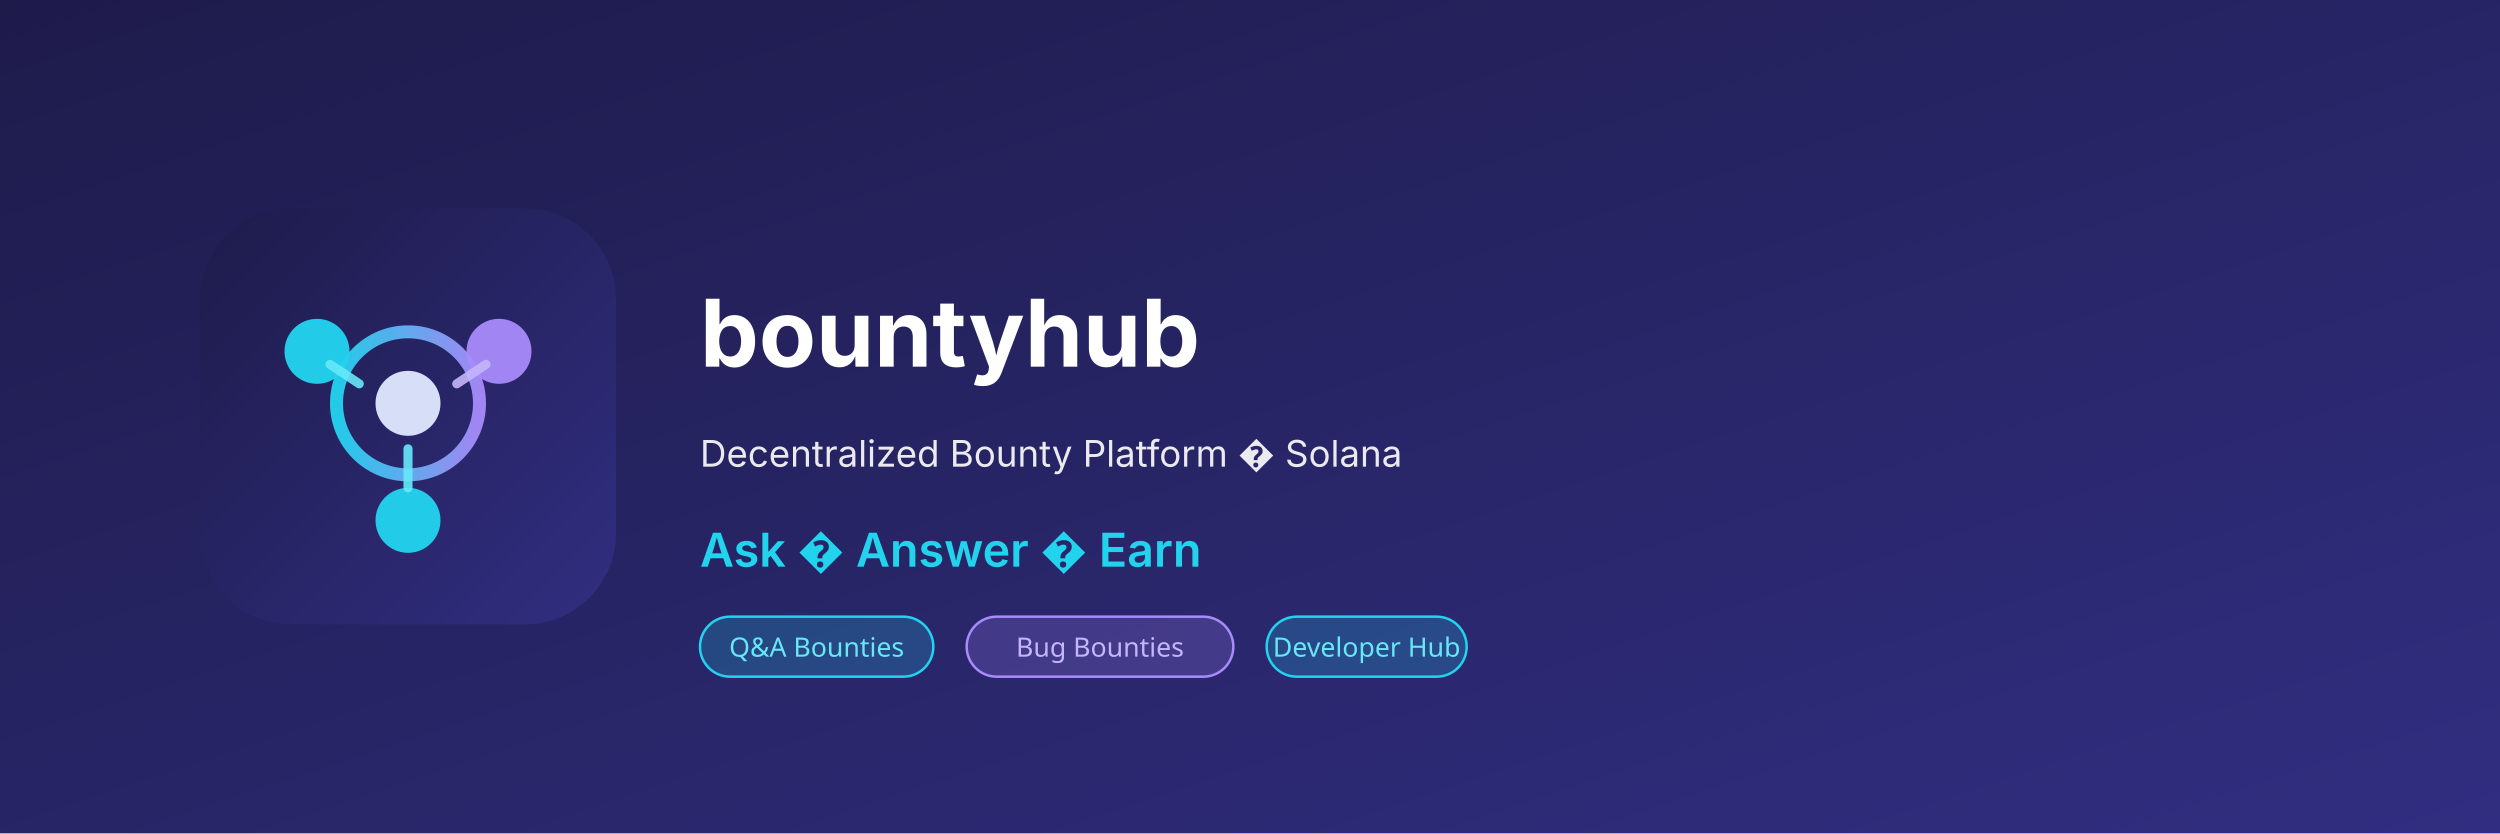
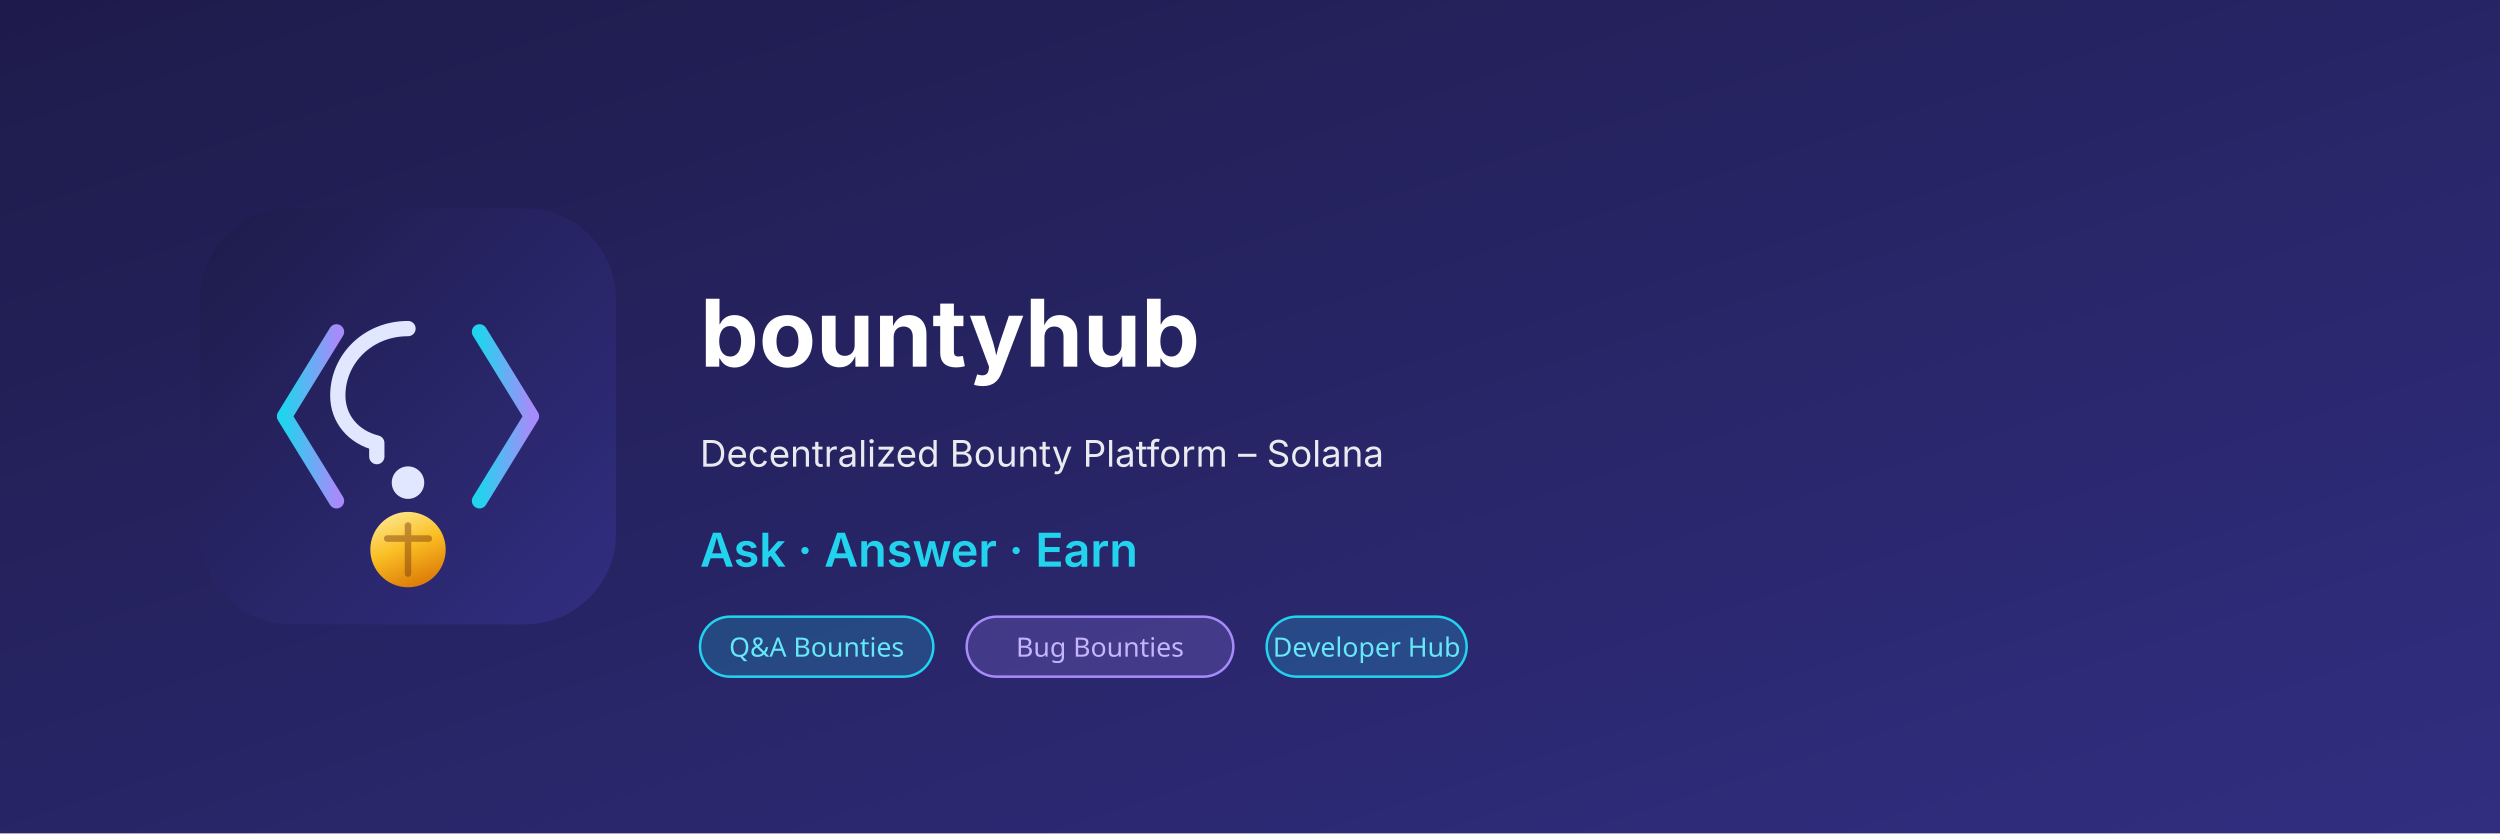
<svg xmlns="http://www.w3.org/2000/svg" width="1500" height="500" viewBox="0 0 1500 500" fill="none">
  <defs>
    <linearGradient id="bg" x1="0%" y1="0%" x2="100%" y2="100%">
      <stop offset="0%" stop-color="#1e1b4b" />
      <stop offset="100%" stop-color="#312e81" />
    </linearGradient>
    <linearGradient id="accent" x1="0%" y1="0%" x2="100%" y2="0%">
      <stop offset="0%" stop-color="#22d3ee" />
      <stop offset="100%" stop-color="#a78bfa" />
    </linearGradient>
    <linearGradient id="logo-bg" x1="0%" y1="0%" x2="100%" y2="100%">
      <stop offset="0%" stop-color="#1e1b4b" />
      <stop offset="100%" stop-color="#312e81" />
    </linearGradient>
    <linearGradient id="logo-accent" x1="0%" y1="0%" x2="100%" y2="0%">
      <stop offset="0%" stop-color="#22d3ee" />
      <stop offset="100%" stop-color="#a78bfa" />
    </linearGradient>
+     <linearGradient id="logo-gold" x1="30%" y1="0%" x2="70%" y2="100%">
+       <stop offset="0%" stop-color="#fde68a" />
+       <stop offset="45%" stop-color="#fbbf24" />
+       <stop offset="100%" stop-color="#d97706" />
+     </linearGradient>
  </defs>
  <rect width="1500" height="500" fill="url(#bg)" />
  <g transform="translate(120, 125) scale(3.9)">
    <rect width="64" height="64" rx="14" fill="url(#logo-bg)" />
-     <circle cx="32" cy="30" r="11" fill="none" stroke="url(#logo-accent)" stroke-width="2" opacity="0.95" />
-     <circle cx="18" cy="22" r="5" fill="#22d3ee" opacity="0.95" />
-     <circle cx="46" cy="22" r="5" fill="#a78bfa" opacity="0.95" />
-     <circle cx="32" cy="48" r="5" fill="#22d3ee" opacity="0.95" />
-     <path d="M24.5 27 L20 24" stroke="#67e8f9" stroke-width="1.4" opacity="0.9" stroke-linecap="round" />
-     <path d="M39.5 27 L44 24" stroke="#c4b5fd" stroke-width="1.4" opacity="0.9" stroke-linecap="round" />
-     <path d="M32 37 L32 43" stroke="#67e8f9" stroke-width="1.4" opacity="0.9" stroke-linecap="round" />
-     <circle cx="32" cy="30" r="5" fill="#e0e7ff" opacity="0.95" />
+     <path d="M 21 19 L 13 32 L 21 45" fill="none" stroke="url(#logo-accent)" stroke-width="2.35" stroke-linecap="round" stroke-linejoin="round" />
+     <path d="M 43 19 L 51 32 L 43 45" fill="none" stroke="url(#logo-accent)" stroke-width="2.35" stroke-linecap="round" stroke-linejoin="round" />
+     <path d="M 32 18.5 C 25.8 18.5 21.2 23.2 21.2 28.8 C 21.2 32.4 23.6 35.2 27.2 36.1 L 27.2 38.2" fill="none" stroke="#e0e7ff" stroke-width="2.35" stroke-linecap="round" stroke-linejoin="round" />
+     <circle cx="32" cy="42.2" r="2.5" fill="#e0e7ff" />
+     <circle cx="32" cy="52.5" r="5.8" fill="url(#logo-gold)" />
+     <path d="M 32 48.8 V 56.2 M 28.8 50.8 H 35.2" stroke="#78350f" stroke-width="1" stroke-linecap="round" opacity="0.45" />
  </g>
  <text x="420" y="220" fill="white" font-family="system-ui, -apple-system, sans-serif" font-size="56" font-weight="700">bountyhub</text>
-   <text x="420" y="280" fill="rgba(255,255,255,0.9)" font-family="system-ui, -apple-system, sans-serif" font-size="22">Decentralized Bounty Platform � Solana</text>
-   <text x="420" y="340" fill="#22d3ee" font-family="system-ui, -apple-system, sans-serif" font-size="28" font-weight="600">Ask � Answer � Earn</text>
+   <text x="420" y="280" fill="rgba(255,255,255,0.9)" font-family="system-ui, -apple-system, sans-serif" font-size="22">Decentralized Bounty Platform – Solana</text>
+   <text x="420" y="340" fill="#22d3ee" font-family="system-ui, -apple-system, sans-serif" font-size="28" font-weight="600">Ask · Answer · Earn</text>
  <rect x="420" y="370" width="140" height="36" rx="18" fill="rgba(34,211,238,0.2)" stroke="#22d3ee" stroke-width="1.5" />
  <text x="490" y="394" fill="#67e8f9" font-family="system-ui, sans-serif" font-size="16" font-weight="500" text-anchor="middle">Q&amp;A Bounties</text>
  <rect x="580" y="370" width="160" height="36" rx="18" fill="rgba(167,139,250,0.2)" stroke="#a78bfa" stroke-width="1.5" />
  <text x="660" y="394" fill="#c4b5fd" font-family="system-ui, sans-serif" font-size="16" font-weight="500" text-anchor="middle">Bug Bounties</text>
  <rect x="760" y="370" width="120" height="36" rx="18" fill="rgba(34,211,238,0.2)" stroke="#22d3ee" stroke-width="1.5" />
  <text x="820" y="394" fill="#67e8f9" font-family="system-ui, sans-serif" font-size="16" font-weight="500" text-anchor="middle">Developer Hub</text>
</svg>
